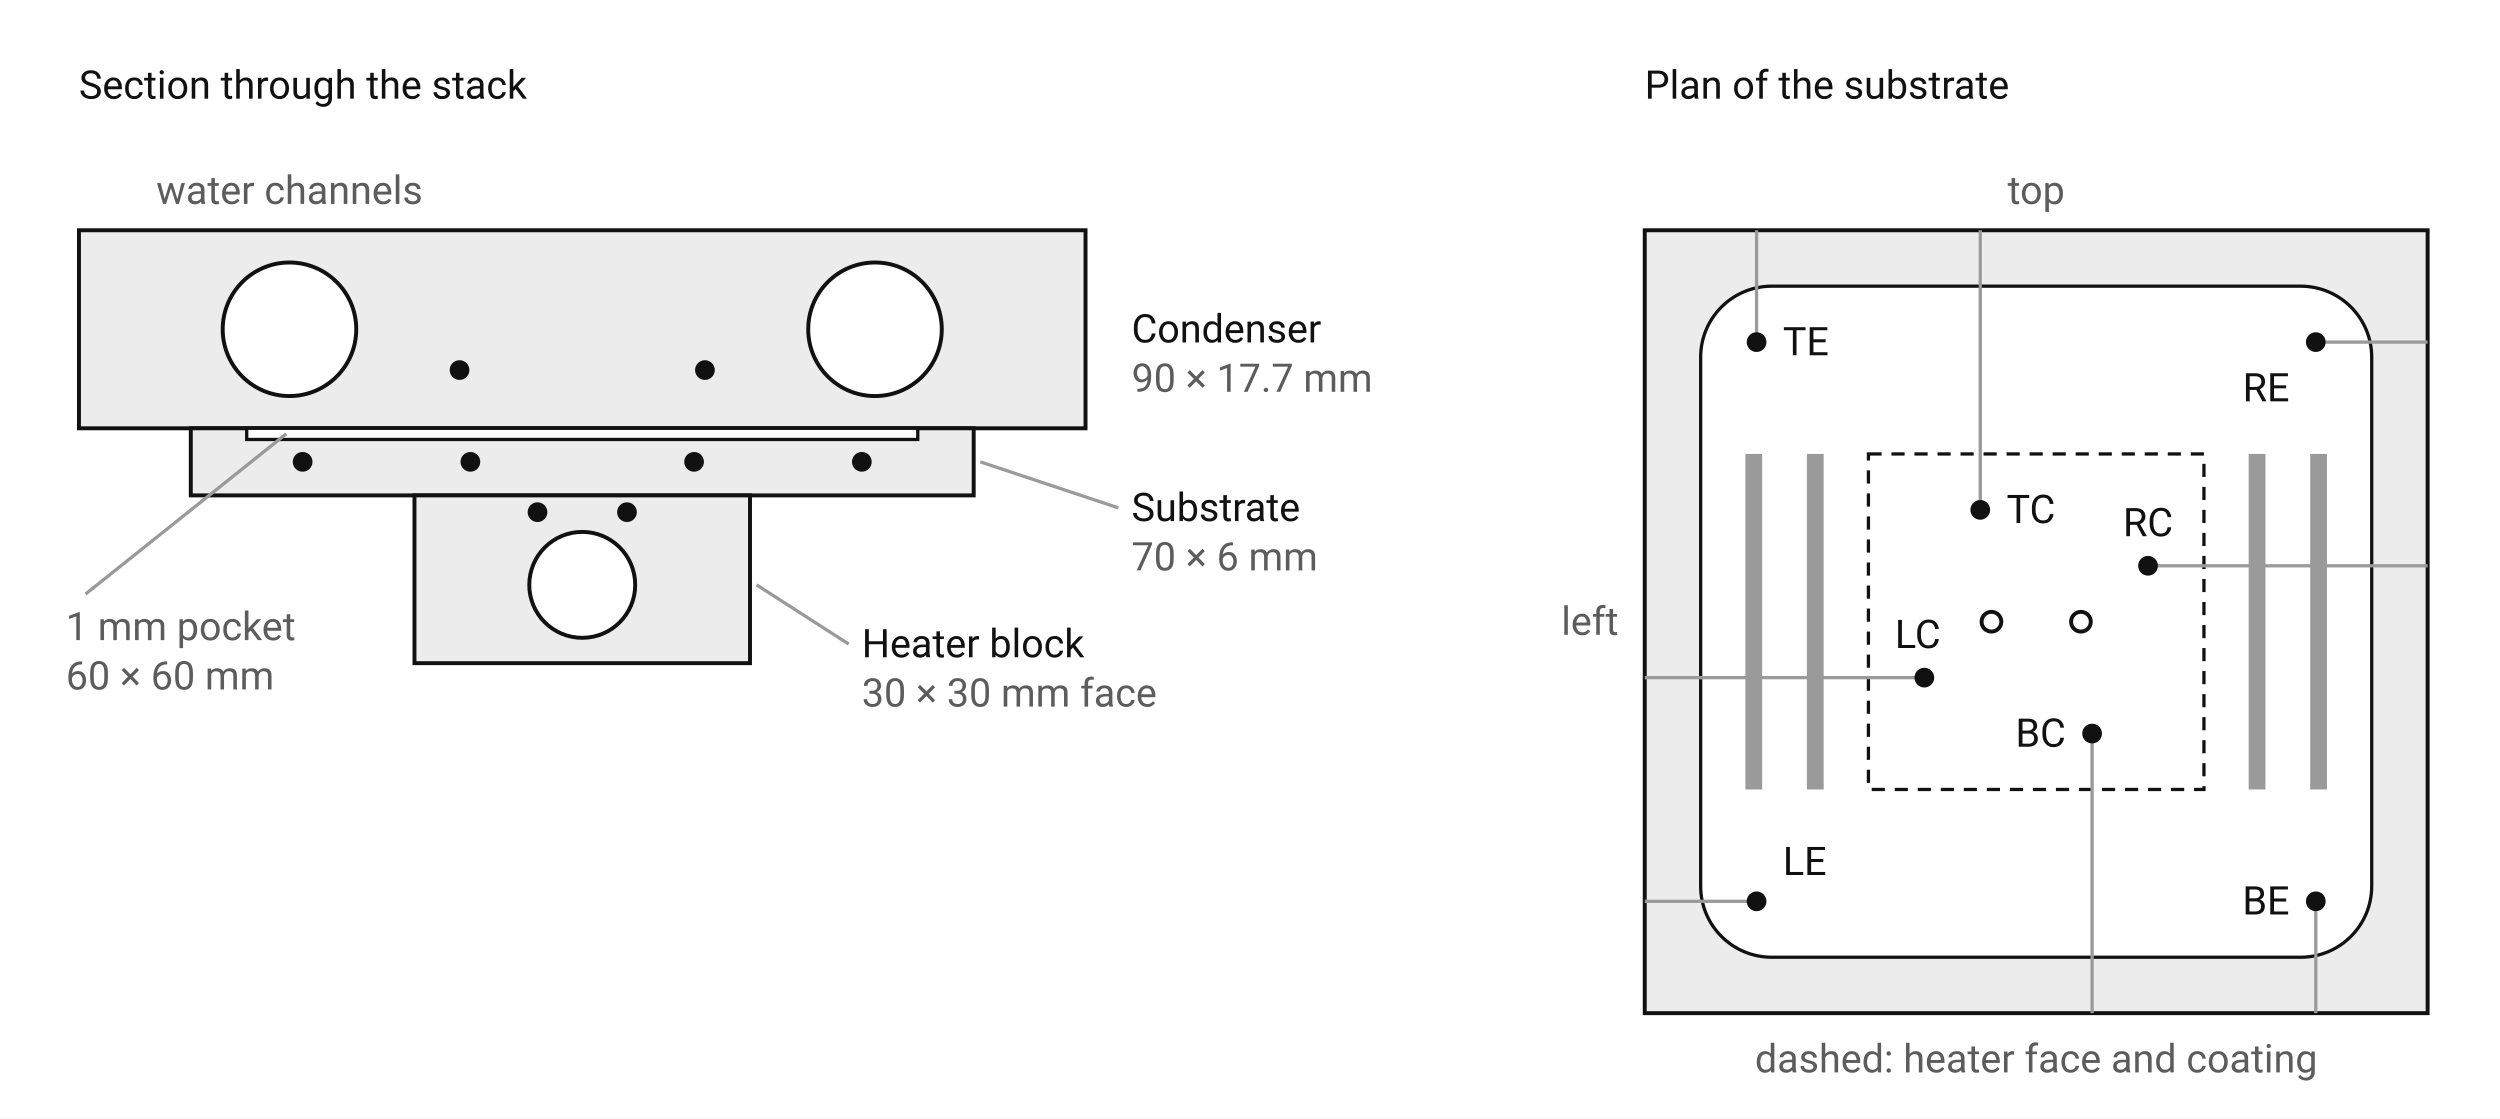
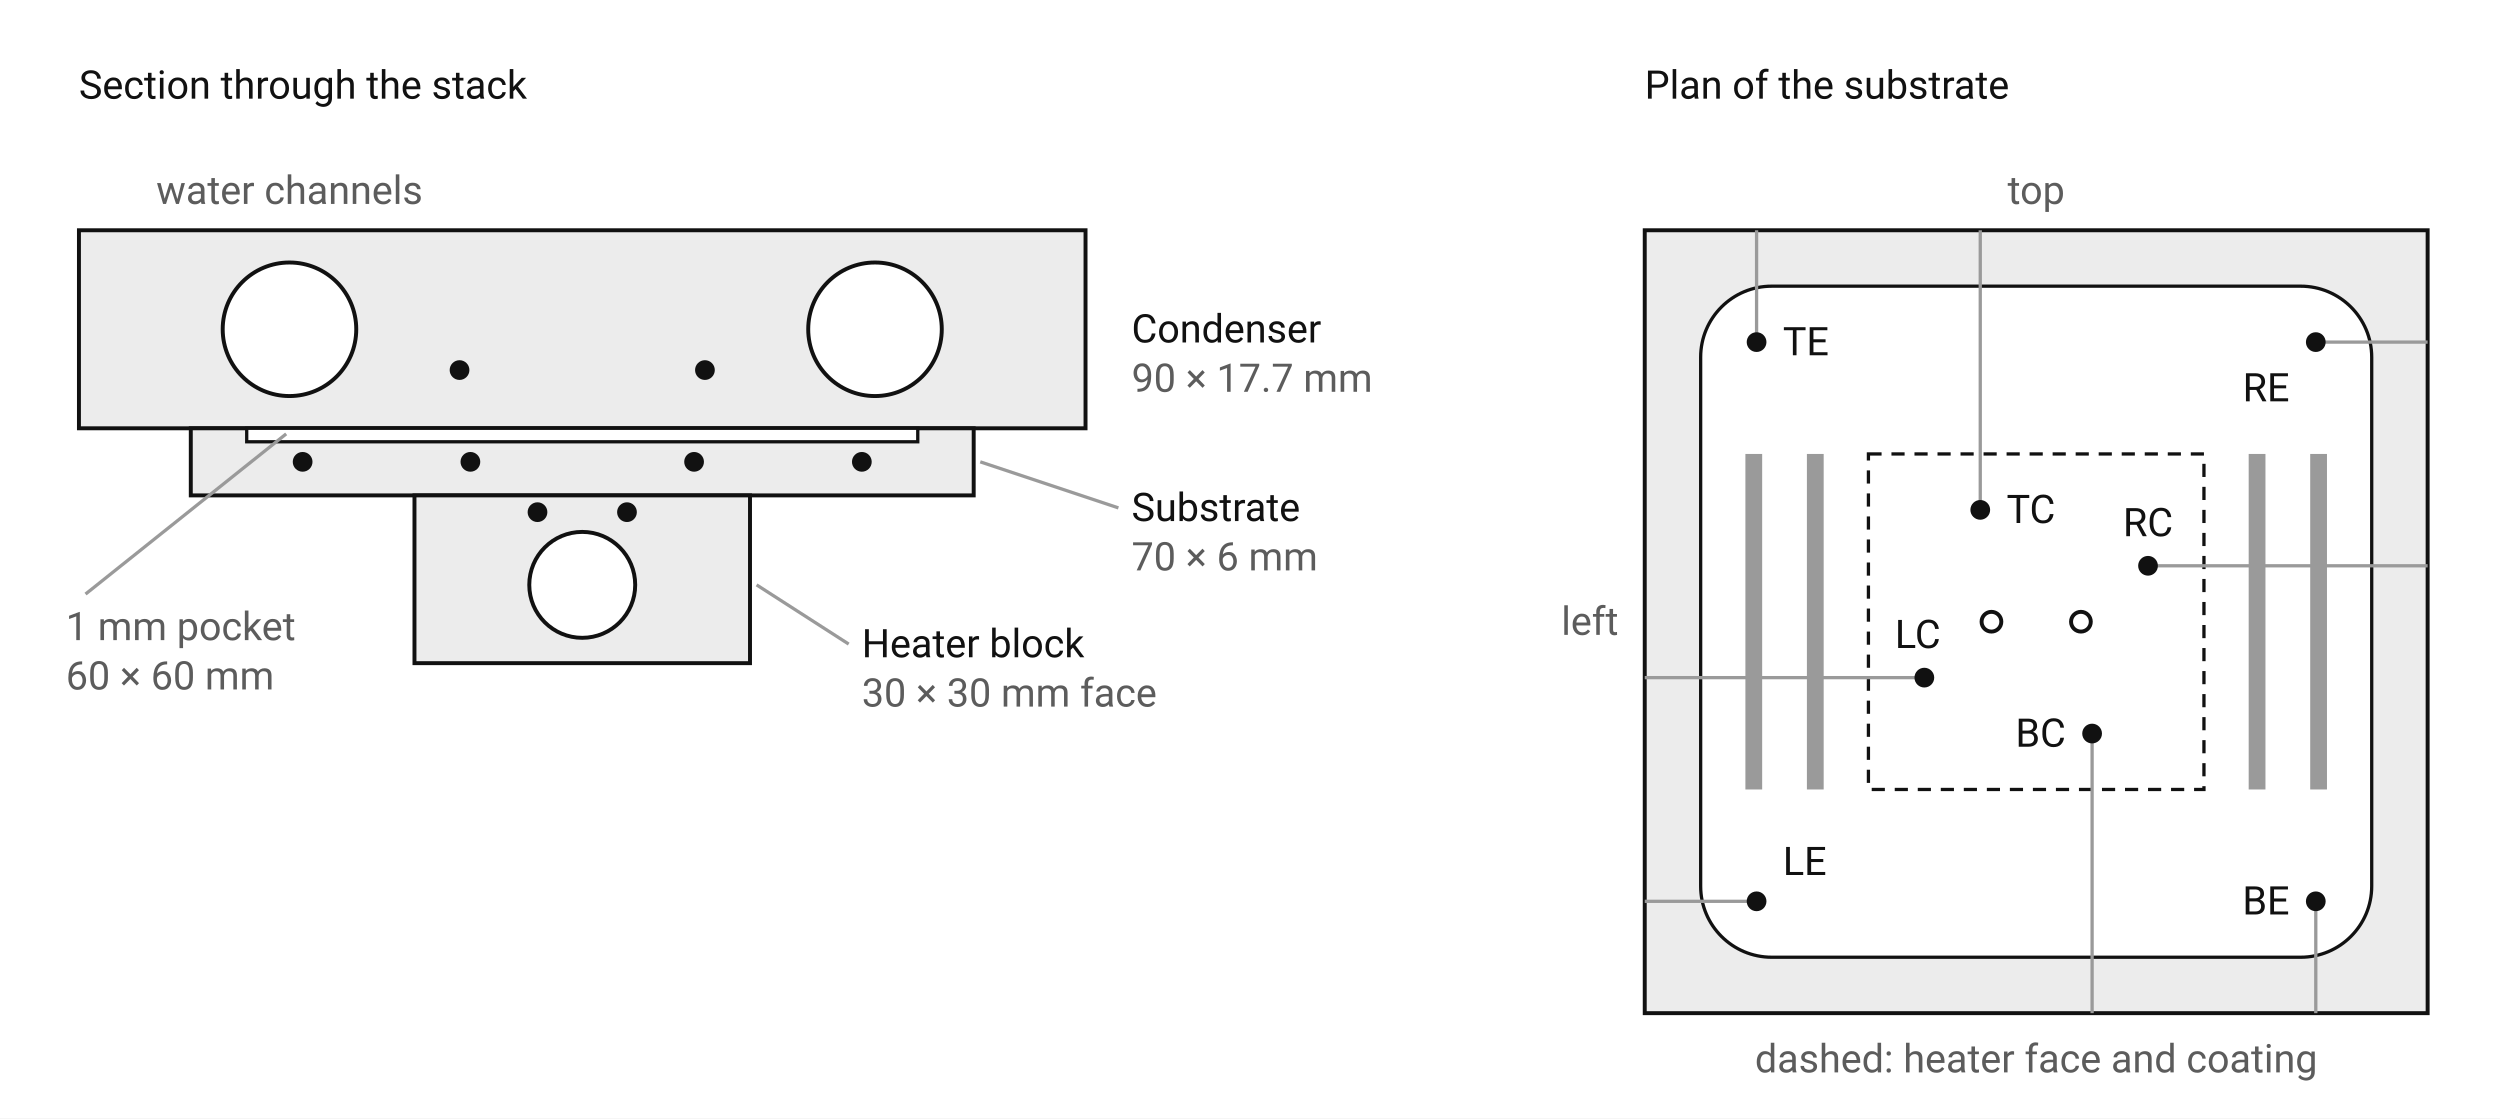
<svg xmlns="http://www.w3.org/2000/svg" viewBox="0 0 760 340" width="760" height="340" role="img" aria-label="Section through the heater block, substrate and condenser, and plan of the substrate, with thermocouple positions">
  <style>
.bg{fill:#fff}.cu{fill:#ececec;stroke:#111;stroke-width:1.2}.hole{fill:#fff;stroke:#111;stroke-width:1.2}
.pocket{fill:#fff;stroke:#111;stroke-width:1}.dash{fill:none;stroke:#111;stroke-width:1;stroke-dasharray:4 3}
.bore{stroke:#9a9a9a;stroke-width:1}.bead{fill:#111}.open{fill:#fff;stroke:#111;stroke-width:1.2}.wall{fill:#9a9a9a}.lead{stroke:#9a9a9a;stroke-width:1;fill:none}
text{font-family:system-ui,-apple-system,"Segoe UI",Roboto,Arial,sans-serif;font-size:12px;fill:#111}
.mut{fill:#5c5c5c}
@media (prefers-color-scheme:dark){.bg{fill:#111}.cu{fill:#2a2a2a;stroke:#ececec}.hole,.pocket{fill:#111;stroke:#ececec}
.dash{stroke:#ececec}.bore,.lead{stroke:#6b6b6b}.bead{fill:#ececec}.open{fill:#111;stroke:#ececec}.wall{fill:#6b6b6b}text{fill:#ececec}.mut{fill:#a8a8a8}}
</style>
  <rect class="bg" width="760" height="340" />
  <text class="" x="24.0" y="30.0" text-anchor="start">Section through the stack</text>
  <rect class="cu" x="24.0" y="70.0" width="306.0" height="60.2" />
  <circle class="hole" cx="88.0" cy="100.1" r="20.3" />
  <circle class="hole" cx="266.0" cy="100.1" r="20.3" />
  <circle class="bead" cx="139.7" cy="112.5" r="3" />
  <circle class="bead" cx="214.3" cy="112.5" r="3" />
  <rect class="cu" x="58.0" y="130.2" width="238.0" height="20.4" />
-   <rect class="pocket" x="75.0" y="130.2" width="204.0" height="3.4" />
+   <rect class="pocket" x="75.0" y="130.2" width="204.0" height="4.1" />
  <circle class="bead" cx="92.0" cy="140.4" r="3" />
  <circle class="bead" cx="262.0" cy="140.4" r="3" />
  <circle class="bead" cx="143.0" cy="140.4" r="3" />
  <circle class="bead" cx="211.0" cy="140.4" r="3" />
  <rect class="cu" x="126.0" y="150.6" width="102.0" height="51.0" />
  <circle class="hole" cx="177.0" cy="177.8" r="16.1" />
  <circle class="bead" cx="163.4" cy="155.7" r="3" />
  <circle class="bead" cx="190.6" cy="155.7" r="3" />
  <text class="" x="344.0" y="104.1" text-anchor="start">Condenser</text>
  <text class="mut" x="344.0" y="119.1" text-anchor="start">90 × 17.7 mm</text>
  <path class="lead" d="M298.0,140.4 L340.0,154.4" />
  <text class="" x="344.0" y="158.4" text-anchor="start">Substrate</text>
  <text class="mut" x="344.0" y="173.4" text-anchor="start">70 × 6 mm</text>
  <path class="lead" d="M230.0,177.8 L258.0,195.8" />
  <text class="" x="262.0" y="199.8" text-anchor="start">Heater block</text>
  <text class="mut" x="262.0" y="214.8" text-anchor="start">30 × 30 mm face</text>
  <text class="mut" x="88.0" y="62.0" text-anchor="middle">water channels</text>
  <path class="lead" d="M87.0,131.9 L26.0,180.6" />
  <text class="mut" x="20.0" y="194.6" text-anchor="start">1 mm pocket</text>
  <text class="mut" x="20.0" y="209.6" text-anchor="start">60 × 60 mm</text>
  <text class="" x="500.0" y="30.0" text-anchor="start">Plan of the substrate</text>
  <rect class="cu" x="500.0" y="70.0" width="238.0" height="238.0" />
  <rect class="pocket" x="517.0" y="87.0" width="204.0" height="204.0" rx="21.6" />
  <rect class="dash" x="568.0" y="138.0" width="102.0" height="102.0" />
  <rect class="wall" x="530.6" y="138.0" width="5.1" height="102.0" />
  <rect class="wall" x="549.3" y="138.0" width="5.1" height="102.0" />
  <rect class="wall" x="683.6" y="138.0" width="5.1" height="102.0" />
  <rect class="wall" x="702.3" y="138.0" width="5.1" height="102.0" />
  <circle class="open" cx="605.4" cy="189.0" r="3" />
  <circle class="open" cx="632.6" cy="189.0" r="3" />
  <line class="bore" x1="534.0" y1="70.0" x2="534.0" y2="104.0" />
  <line class="bore" x1="602.0" y1="70.0" x2="602.0" y2="155.0" />
  <line class="bore" x1="738.0" y1="104.0" x2="704.0" y2="104.0" />
  <line class="bore" x1="738.0" y1="172.0" x2="653.0" y2="172.0" />
  <line class="bore" x1="704.0" y1="308.0" x2="704.0" y2="274.0" />
  <line class="bore" x1="636.0" y1="308.0" x2="636.0" y2="223.0" />
  <line class="bore" x1="500.0" y1="274.0" x2="534.0" y2="274.0" />
  <line class="bore" x1="500.0" y1="206.0" x2="585.0" y2="206.0" />
  <circle class="bead" cx="534.0" cy="104.0" r="3" />
  <text class="" x="542.0" y="108.0" text-anchor="start">TE</text>
  <circle class="bead" cx="602.0" cy="155.0" r="3" />
  <text class="" x="610.0" y="159.0" text-anchor="start">TC</text>
  <circle class="bead" cx="704.0" cy="104.0" r="3" />
  <text class="" x="696.0" y="122.0" text-anchor="end">RE</text>
  <circle class="bead" cx="653.0" cy="172.0" r="3" />
  <text class="" x="653.0" y="163.0" text-anchor="middle">RC</text>
  <circle class="bead" cx="704.0" cy="274.0" r="3" />
  <text class="" x="696.0" y="278.0" text-anchor="end">BE</text>
  <circle class="bead" cx="636.0" cy="223.0" r="3" />
  <text class="" x="628.0" y="227.0" text-anchor="end">BC</text>
  <circle class="bead" cx="534.0" cy="274.0" r="3" />
  <text class="" x="542.0" y="266.0" text-anchor="start">LE</text>
  <circle class="bead" cx="585.0" cy="206.0" r="3" />
  <text class="" x="583.0" y="197.0" text-anchor="middle">LC</text>
  <text class="mut" x="619.0" y="326.0" text-anchor="middle">dashed: heater face and coating</text>
  <text class="mut" x="619.0" y="62.0" text-anchor="middle">top</text>
  <text class="mut" x="492.0" y="193.0" text-anchor="end">left</text>
</svg>
